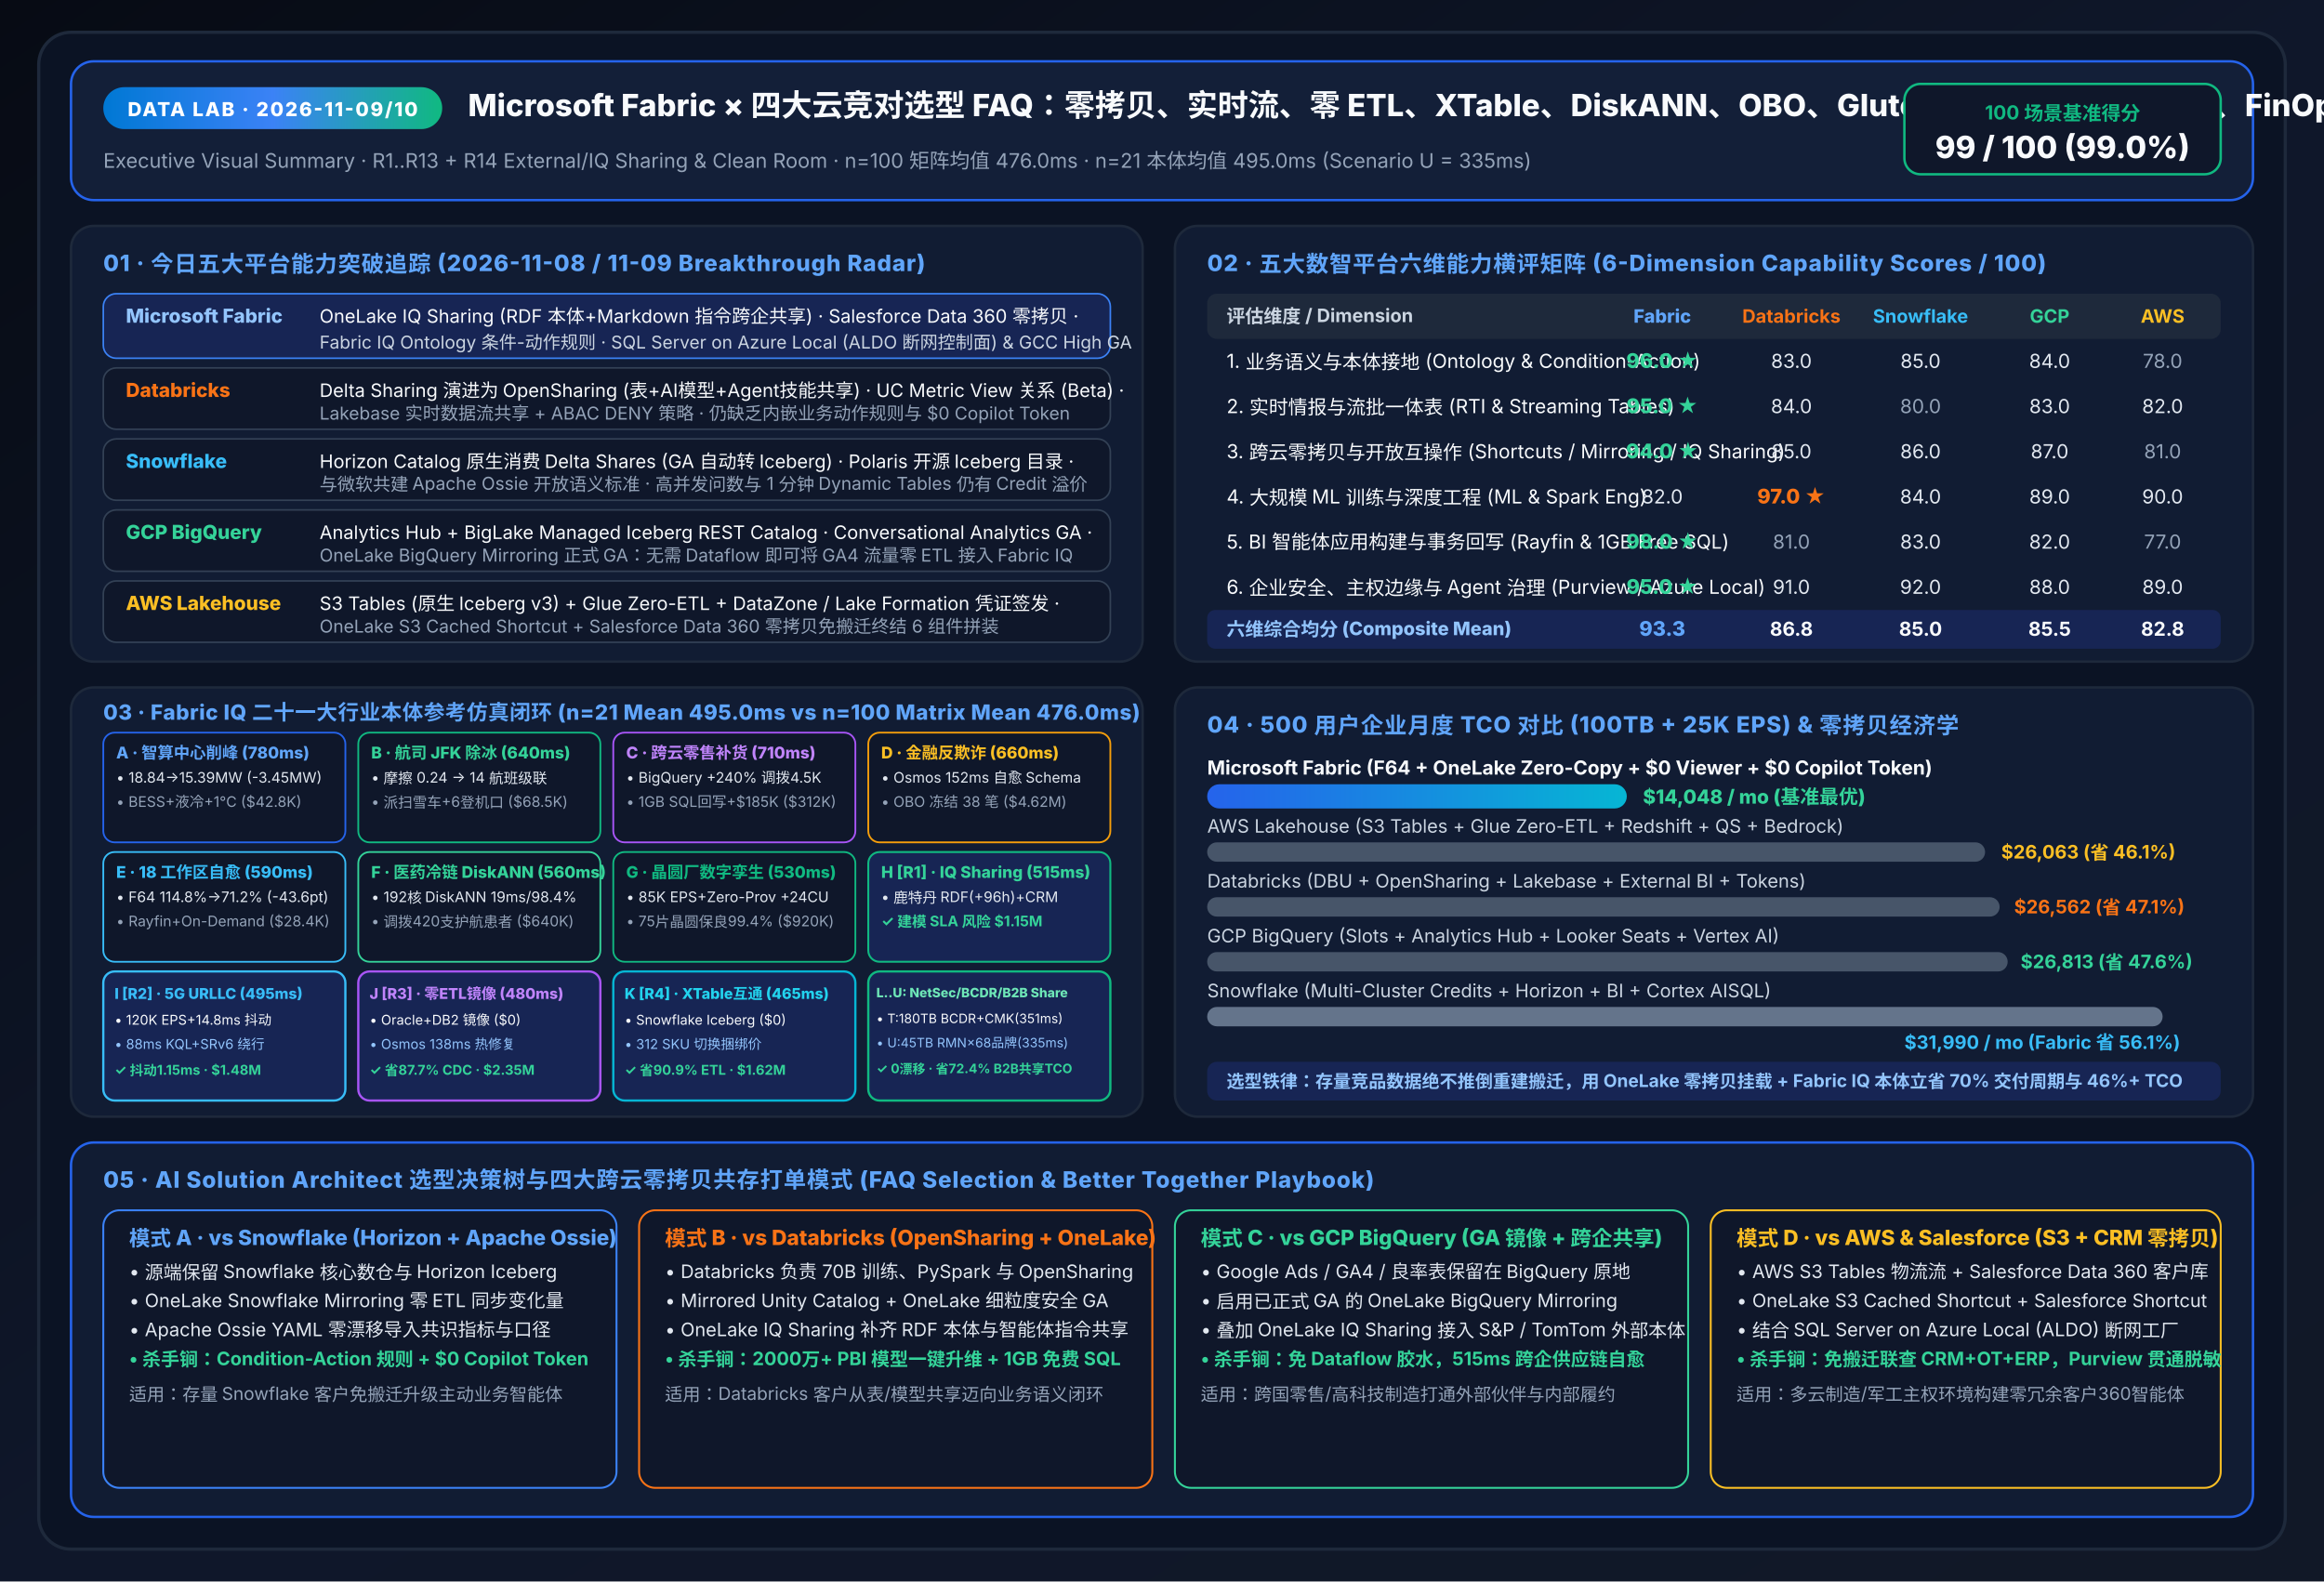
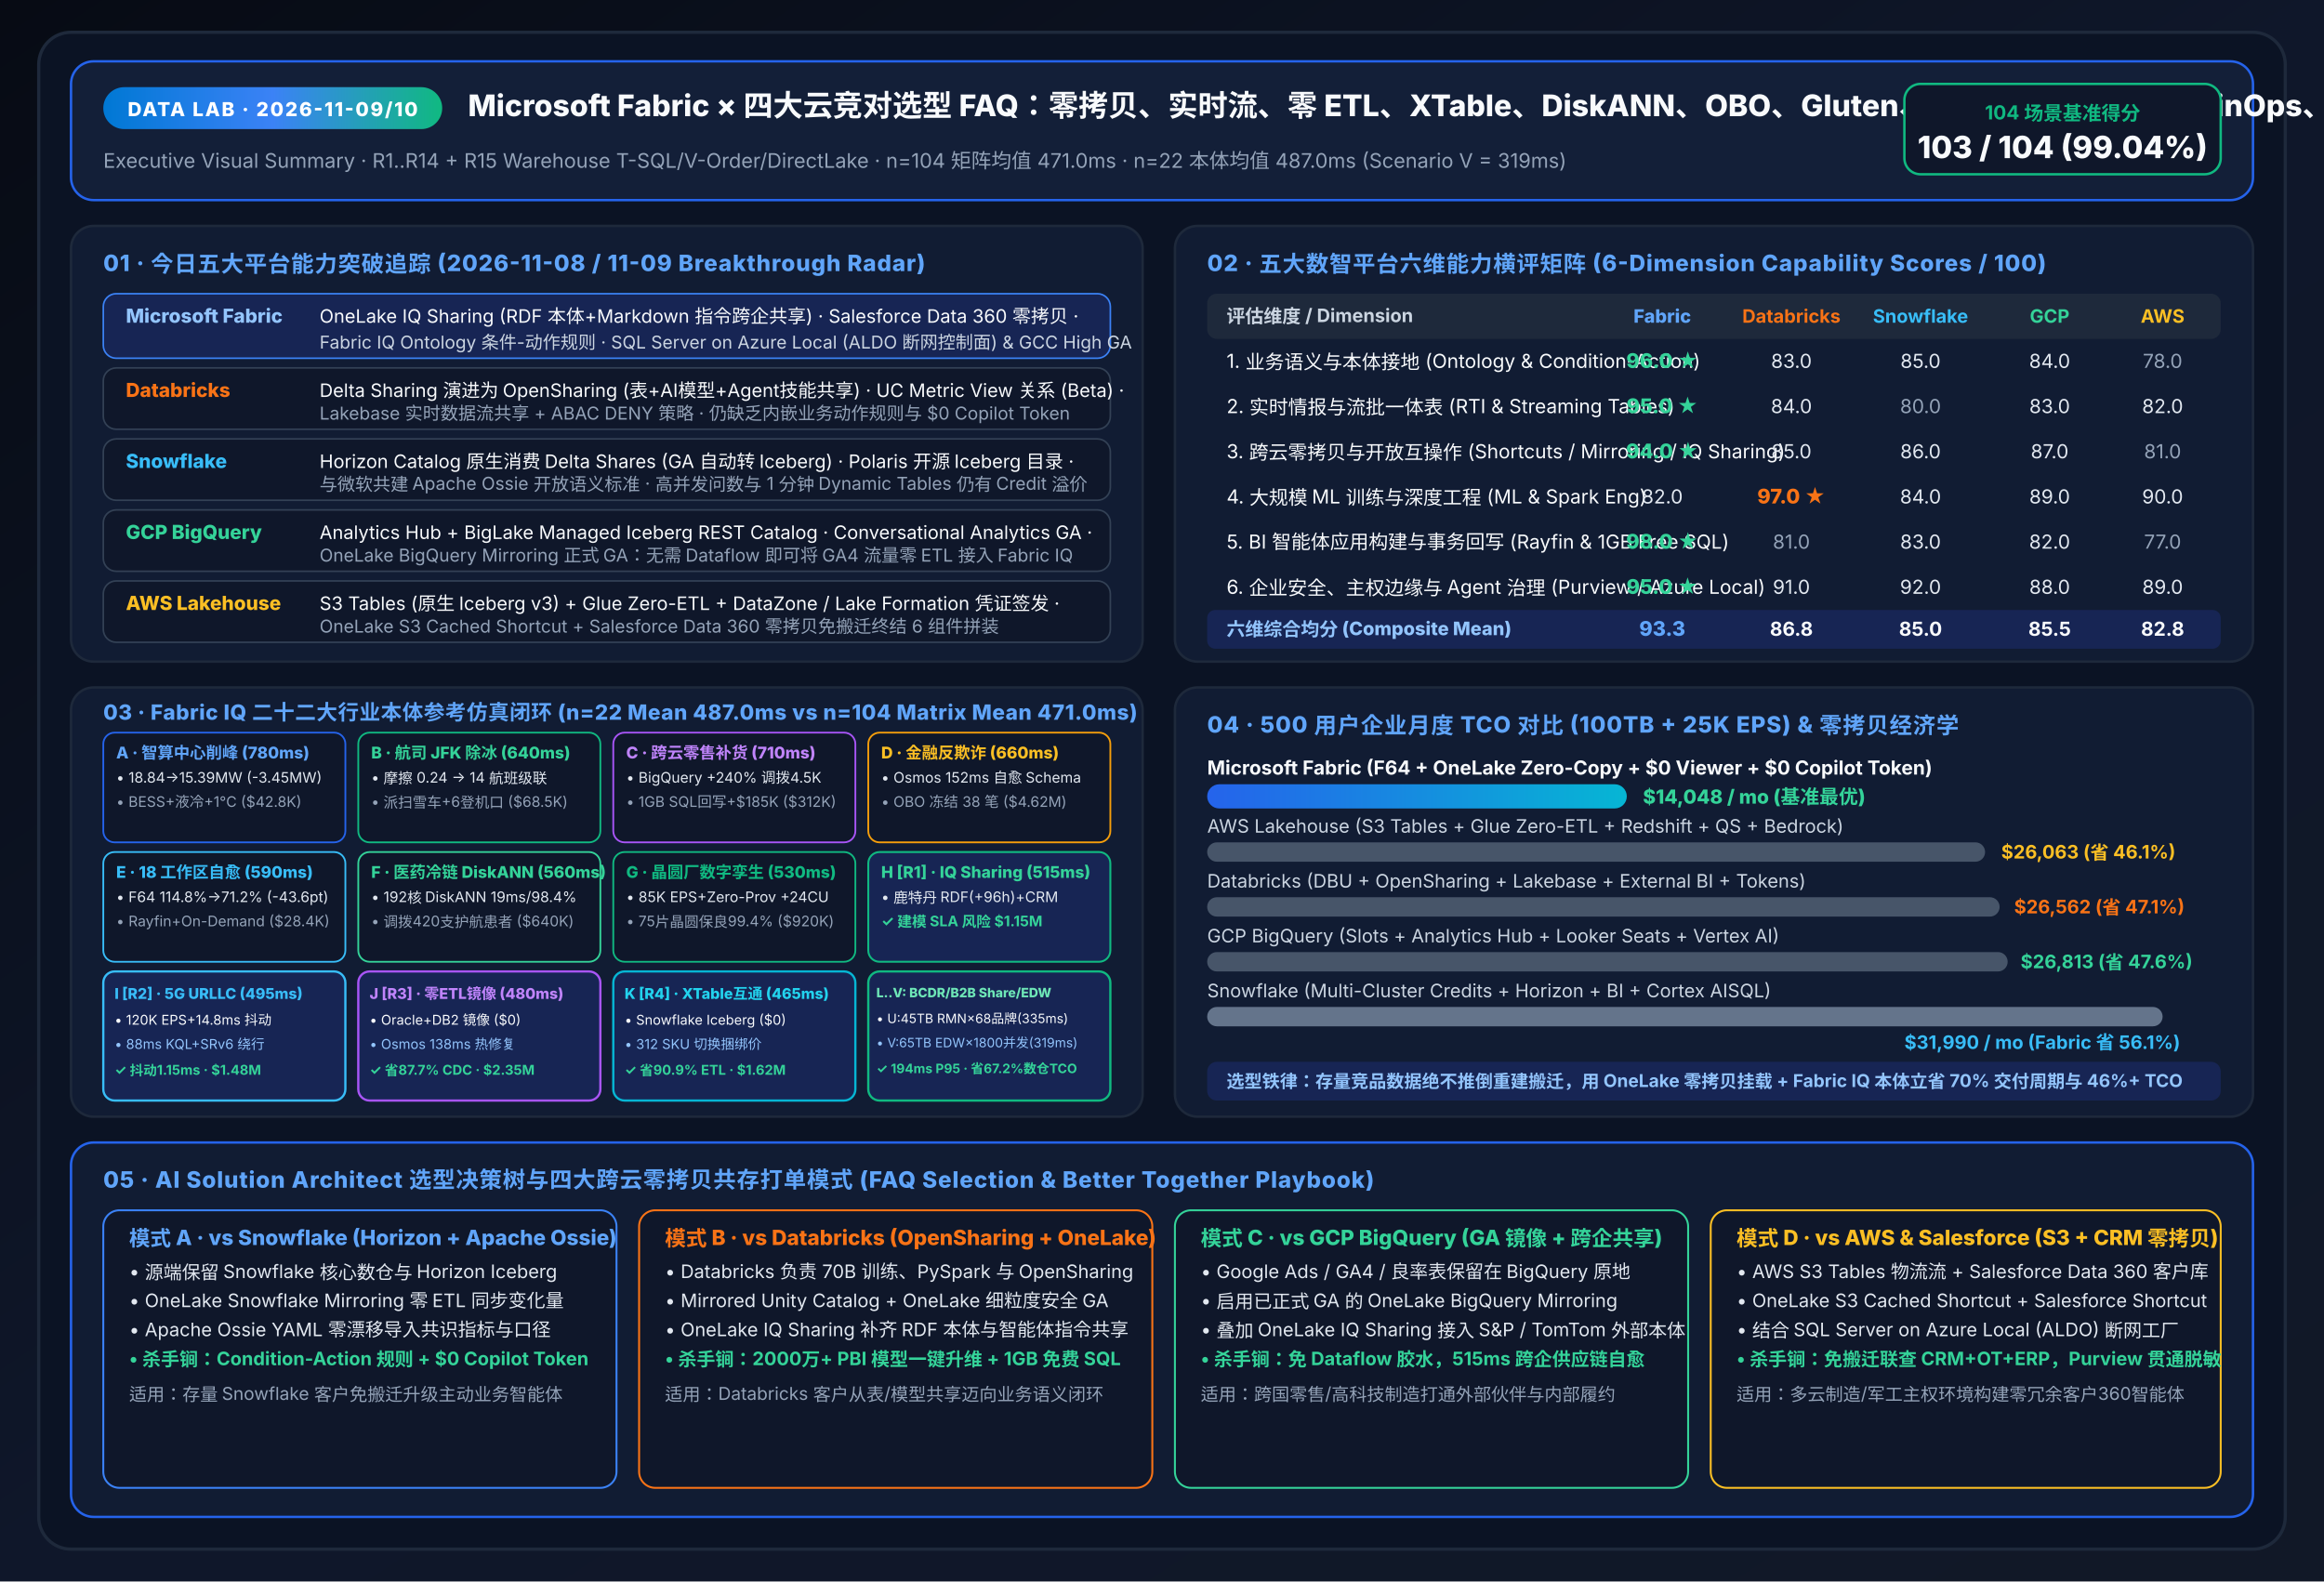
<svg xmlns="http://www.w3.org/2000/svg" viewBox="0 0 1440 980" width="1440" height="980" font-family="-apple-system, BlinkMacSystemFont, 'Segoe UI', 'PingFang SC', 'Microsoft YaHei', sans-serif">
  <defs>
    <linearGradient id="bgGrad" x1="0%" y1="0%" x2="100%" y2="100%">
      <stop offset="0%" stop-color="#070B14" />
      <stop offset="50%" stop-color="#0F172A" />
      <stop offset="100%" stop-color="#111827" />
    </linearGradient>
    <linearGradient id="accentGrad" x1="0%" y1="0%" x2="100%" y2="0%">
      <stop offset="0%" stop-color="#0078D4" />
      <stop offset="50%" stop-color="#3B82F6" />
      <stop offset="100%" stop-color="#10B981" />
    </linearGradient>
    <linearGradient id="fabricBar" x1="0%" y1="0%" x2="100%" y2="0%">
      <stop offset="0%" stop-color="#2563EB" />
      <stop offset="100%" stop-color="#06B6D4" />
    </linearGradient>
  </defs>
  <rect width="1440" height="980" fill="url(#bgGrad)" />
  <rect x="24" y="20" width="1392" height="940" rx="20" fill="#0B1324" stroke="#1E293B" stroke-width="2" />
  <rect x="44" y="38" width="1352" height="86" rx="14" fill="#131F38" stroke="#2563EB" stroke-width="1.5" />
  <rect x="64" y="54" width="210" height="26" rx="13" fill="url(#accentGrad)" />
  <text x="169" y="72" fill="#FFFFFF" font-size="12" font-weight="800" text-anchor="middle" letter-spacing="1">DATA LAB · 2026-11-09/10</text>
-   <text x="290" y="72" fill="#F8FAFC" font-size="19" font-weight="800">Microsoft Fabric × 四大云竞对选型 FAQ：零拷贝、实时流、零 ETL、XTable、DiskANN、OBO、Gluten、Agents、Osmos、FinOps、CI/CD、零信任网络、BCDR/CMK 与外部数据货币化一图流</text>
-   <text x="64" y="104" fill="#94A3B8" font-size="12.5">Executive Visual Summary · R1..R13 + R14 External/IQ Sharing &amp; Clean Room · n=100 矩阵均值 476.0ms · n=21 本体均值 495.0ms (Scenario U = 335ms)</text>
+   <text x="290" y="72" fill="#F8FAFC" font-size="18.5" font-weight="800">Microsoft Fabric × 四大云竞对选型 FAQ：零拷贝、实时流、零 ETL、XTable、DiskANN、OBO、Gluten、Agents、Osmos、FinOps、CI/CD、零信任、BCDR、B2B 共享与云数仓 V-Order 一图流</text>
+   <text x="64" y="104" fill="#94A3B8" font-size="12.5">Executive Visual Summary · R1..R14 + R15 Warehouse T-SQL/V-Order/DirectLake · n=104 矩阵均值 471.0ms · n=22 本体均值 487.0ms (Scenario V = 319ms)</text>
  <rect x="1180" y="52" width="196" height="56" rx="10" fill="#0F172A" stroke="#10B981" stroke-width="1.5" />
-   <text x="1278" y="74" fill="#10B981" font-size="12" font-weight="700" text-anchor="middle">100 场景基准得分</text>
-   <text x="1278" y="98" fill="#F8FAFC" font-size="19" font-weight="800" text-anchor="middle">99 / 100 (99.0%)</text>
+   <text x="1278" y="74" fill="#10B981" font-size="12" font-weight="700" text-anchor="middle">104 场景基准得分</text>
+   <text x="1278" y="98" fill="#F8FAFC" font-size="19" font-weight="800" text-anchor="middle">103 / 104 (99.04%)</text>
  <rect x="44" y="140" width="664" height="270" rx="14" fill="#111C33" stroke="#1E293B" stroke-width="1.5" />
  <text x="64" y="168" fill="#60A5FA" font-size="14" font-weight="800" letter-spacing="0.5">01 · 今日五大平台能力突破追踪 (2026-11-08 / 11-09 Breakthrough Radar)</text>
  <rect x="64" y="182" width="624" height="40" rx="8" fill="#172554" stroke="#3B82F6" stroke-width="1" />
  <text x="78" y="200" fill="#93C5FD" font-size="12" font-weight="800">Microsoft Fabric</text>
  <text x="198" y="200" fill="#F8FAFC" font-size="11.5">OneLake IQ Sharing (RDF 本体+Markdown 指令跨企共享) · Salesforce Data 360 零拷贝 ·</text>
  <text x="198" y="216" fill="#CBD5E1" font-size="11">Fabric IQ Ontology 条件-动作规则 · SQL Server on Azure Local (ALDO 断网控制面) &amp; GCC High GA</text>
  <rect x="64" y="228" width="624" height="38" rx="8" fill="#0F172A" stroke="#334155" stroke-width="1" />
  <text x="78" y="246" fill="#F97316" font-size="12" font-weight="800">Databricks</text>
  <text x="198" y="246" fill="#F8FAFC" font-size="11.5">Delta Sharing 演进为 OpenSharing (表+AI模型+Agent技能共享) · UC Metric View 关系 (Beta) ·</text>
  <text x="198" y="260" fill="#94A3B8" font-size="11">Lakebase 实时数据流共享 + ABAC DENY 策略 · 仍缺乏内嵌业务动作规则与 $0 Copilot Token</text>
  <rect x="64" y="272" width="624" height="38" rx="8" fill="#0F172A" stroke="#334155" stroke-width="1" />
  <text x="78" y="290" fill="#38BDF8" font-size="12" font-weight="800">Snowflake</text>
  <text x="198" y="290" fill="#F8FAFC" font-size="11.5">Horizon Catalog 原生消费 Delta Shares (GA 自动转 Iceberg) · Polaris 开源 Iceberg 目录 ·</text>
  <text x="198" y="304" fill="#94A3B8" font-size="11">与微软共建 Apache Ossie 开放语义标准 · 高并发问数与 1 分钟 Dynamic Tables 仍有 Credit 溢价</text>
  <rect x="64" y="316" width="624" height="38" rx="8" fill="#0F172A" stroke="#334155" stroke-width="1" />
  <text x="78" y="334" fill="#34D399" font-size="12" font-weight="800">GCP BigQuery</text>
  <text x="198" y="334" fill="#F8FAFC" font-size="11.5">Analytics Hub + BigLake Managed Iceberg REST Catalog · Conversational Analytics GA ·</text>
  <text x="198" y="348" fill="#94A3B8" font-size="11">OneLake BigQuery Mirroring 正式 GA：无需 Dataflow 即可将 GA4 流量零 ETL 接入 Fabric IQ</text>
  <rect x="64" y="360" width="624" height="38" rx="8" fill="#0F172A" stroke="#334155" stroke-width="1" />
  <text x="78" y="378" fill="#FBBF24" font-size="12" font-weight="800">AWS Lakehouse</text>
  <text x="198" y="378" fill="#F8FAFC" font-size="11.5">S3 Tables (原生 Iceberg v3) + Glue Zero-ETL + DataZone / Lake Formation 凭证签发 ·</text>
  <text x="198" y="392" fill="#94A3B8" font-size="11">OneLake S3 Cached Shortcut + Salesforce Data 360 零拷贝免搬迁终结 6 组件拼装</text>
  <rect x="728" y="140" width="668" height="270" rx="14" fill="#111C33" stroke="#1E293B" stroke-width="1.5" />
  <text x="748" y="168" fill="#60A5FA" font-size="14" font-weight="800" letter-spacing="0.5">02 · 五大数智平台六维能力横评矩阵 (6-Dimension Capability Scores / 100)</text>
  <rect x="748" y="182" width="628" height="28" rx="6" fill="#1E293B" />
  <text x="760" y="200" fill="#CBD5E1" font-size="11.5" font-weight="700">评估维度 / Dimension</text>
  <text x="1030" y="200" fill="#60A5FA" font-size="11.5" font-weight="800" text-anchor="middle">Fabric</text>
  <text x="1110" y="200" fill="#F97316" font-size="11.5" font-weight="700" text-anchor="middle">Databricks</text>
  <text x="1190" y="200" fill="#38BDF8" font-size="11.5" font-weight="700" text-anchor="middle">Snowflake</text>
  <text x="1270" y="200" fill="#34D399" font-size="11.5" font-weight="700" text-anchor="middle">GCP</text>
  <text x="1340" y="200" fill="#FBBF24" font-size="11.5" font-weight="700" text-anchor="middle">AWS</text>
  <text x="760" y="228" fill="#F8FAFC" font-size="12">1. 业务语义与本体接地 (Ontology &amp; Condition-Action)</text>
  <text x="1030" y="228" fill="#34D399" font-size="12.5" font-weight="800" text-anchor="middle">96.0 ★</text>
  <text x="1110" y="228" fill="#E2E8F0" font-size="12" text-anchor="middle">83.0</text>
  <text x="1190" y="228" fill="#E2E8F0" font-size="12" text-anchor="middle">85.0</text>
  <text x="1270" y="228" fill="#E2E8F0" font-size="12" text-anchor="middle">84.0</text>
  <text x="1340" y="228" fill="#94A3B8" font-size="12" text-anchor="middle">78.0</text>
  <text x="760" y="256" fill="#F8FAFC" font-size="12">2. 实时情报与流批一体表 (RTI &amp; Streaming Tables)</text>
  <text x="1030" y="256" fill="#34D399" font-size="12.5" font-weight="800" text-anchor="middle">95.0 ★</text>
  <text x="1110" y="256" fill="#E2E8F0" font-size="12" text-anchor="middle">84.0</text>
  <text x="1190" y="256" fill="#94A3B8" font-size="12" text-anchor="middle">80.0</text>
  <text x="1270" y="256" fill="#E2E8F0" font-size="12" text-anchor="middle">83.0</text>
  <text x="1340" y="256" fill="#E2E8F0" font-size="12" text-anchor="middle">82.0</text>
  <text x="760" y="284" fill="#F8FAFC" font-size="12">3. 跨云零拷贝与开放互操作 (Shortcuts / Mirroring / IQ Sharing)</text>
  <text x="1030" y="284" fill="#34D399" font-size="12.5" font-weight="800" text-anchor="middle">94.0 ★</text>
  <text x="1110" y="284" fill="#E2E8F0" font-size="12" text-anchor="middle">85.0</text>
  <text x="1190" y="284" fill="#E2E8F0" font-size="12" text-anchor="middle">86.0</text>
  <text x="1270" y="284" fill="#E2E8F0" font-size="12" text-anchor="middle">87.0</text>
  <text x="1340" y="284" fill="#94A3B8" font-size="12" text-anchor="middle">81.0</text>
  <text x="760" y="312" fill="#F8FAFC" font-size="12">4. 大规模 ML 训练与深度工程 (ML &amp; Spark Eng)</text>
  <text x="1030" y="312" fill="#E2E8F0" font-size="12" text-anchor="middle">82.0</text>
  <text x="1110" y="312" fill="#F97316" font-size="12.5" font-weight="800" text-anchor="middle">97.0 ★</text>
  <text x="1190" y="312" fill="#E2E8F0" font-size="12" text-anchor="middle">84.0</text>
  <text x="1270" y="312" fill="#E2E8F0" font-size="12" text-anchor="middle">89.0</text>
  <text x="1340" y="312" fill="#E2E8F0" font-size="12" text-anchor="middle">90.0</text>
  <text x="760" y="340" fill="#F8FAFC" font-size="12">5. BI 智能体应用构建与事务回写 (Rayfin &amp; 1GB Free SQL)</text>
  <text x="1030" y="340" fill="#34D399" font-size="12.5" font-weight="800" text-anchor="middle">98.0 ★</text>
  <text x="1110" y="340" fill="#94A3B8" font-size="12" text-anchor="middle">81.0</text>
  <text x="1190" y="340" fill="#E2E8F0" font-size="12" text-anchor="middle">83.0</text>
  <text x="1270" y="340" fill="#E2E8F0" font-size="12" text-anchor="middle">82.0</text>
  <text x="1340" y="340" fill="#94A3B8" font-size="12" text-anchor="middle">77.0</text>
  <text x="760" y="368" fill="#F8FAFC" font-size="12">6. 企业安全、主权边缘与 Agent 治理 (Purview / Azure Local)</text>
  <text x="1030" y="368" fill="#34D399" font-size="12.5" font-weight="800" text-anchor="middle">95.0 ★</text>
  <text x="1110" y="368" fill="#E2E8F0" font-size="12" text-anchor="middle">91.0</text>
  <text x="1190" y="368" fill="#E2E8F0" font-size="12" text-anchor="middle">92.0</text>
  <text x="1270" y="368" fill="#E2E8F0" font-size="12" text-anchor="middle">88.0</text>
  <text x="1340" y="368" fill="#E2E8F0" font-size="12" text-anchor="middle">89.0</text>
  <rect x="748" y="378" width="628" height="24" rx="5" fill="#172554" />
  <text x="760" y="394" fill="#93C5FD" font-size="11.5" font-weight="800">六维综合均分 (Composite Mean)</text>
  <text x="1030" y="394" fill="#60A5FA" font-size="12.5" font-weight="800" text-anchor="middle">93.3</text>
  <text x="1110" y="394" fill="#F8FAFC" font-size="12" font-weight="700" text-anchor="middle">86.8</text>
  <text x="1190" y="394" fill="#F8FAFC" font-size="12" font-weight="700" text-anchor="middle">85.0</text>
  <text x="1270" y="394" fill="#F8FAFC" font-size="12" font-weight="700" text-anchor="middle">85.5</text>
  <text x="1340" y="394" fill="#F8FAFC" font-size="12" font-weight="700" text-anchor="middle">82.8</text>
  <rect x="44" y="426" width="664" height="266" rx="14" fill="#111C33" stroke="#1E293B" stroke-width="1.5" />
-   <text x="64" y="446" fill="#60A5FA" font-size="13" font-weight="800" letter-spacing="0.3">03 · Fabric IQ 二十一大行业本体参考仿真闭环 (n=21 Mean 495.0ms vs n=100 Matrix Mean 476.0ms)</text>
+   <text x="64" y="446" fill="#60A5FA" font-size="13" font-weight="800" letter-spacing="0.3">03 · Fabric IQ 二十二大行业本体参考仿真闭环 (n=22 Mean 487.0ms vs n=104 Matrix Mean 471.0ms)</text>
  <rect x="64" y="454" width="150" height="68" rx="7" fill="#0F172A" stroke="#2563EB" stroke-width="1.1" />
  <text x="72" y="470" fill="#60A5FA" font-size="10" font-weight="800">A · 智算中心削峰 (780ms)</text>
  <text x="72" y="485" fill="#E2E8F0" font-size="9">• 18.84→15.39MW (-3.45MW)</text>
  <text x="72" y="500" fill="#94A3B8" font-size="9">• BESS+液冷+1°C ($42.8K)</text>
  <rect x="222" y="454" width="150" height="68" rx="7" fill="#0F172A" stroke="#10B981" stroke-width="1.1" />
  <text x="230" y="470" fill="#34D399" font-size="10" font-weight="800">B · 航司 JFK 除冰 (640ms)</text>
  <text x="230" y="485" fill="#E2E8F0" font-size="9">• 摩擦 0.24 → 14 航班级联</text>
  <text x="230" y="500" fill="#94A3B8" font-size="9">• 派扫雪车+6登机口 ($68.5K)</text>
  <rect x="380" y="454" width="150" height="68" rx="7" fill="#0F172A" stroke="#A855F7" stroke-width="1.1" />
  <text x="388" y="470" fill="#C084FC" font-size="10" font-weight="800">C · 跨云零售补货 (710ms)</text>
  <text x="388" y="485" fill="#E2E8F0" font-size="9">• BigQuery +240% 调拨4.5K</text>
  <text x="388" y="500" fill="#94A3B8" font-size="9">• 1GB SQL回写+$185K ($312K)</text>
  <rect x="538" y="454" width="150" height="68" rx="7" fill="#0F172A" stroke="#F59E0B" stroke-width="1.1" />
  <text x="546" y="470" fill="#FBBF24" font-size="10" font-weight="800">D · 金融反欺诈 (660ms)</text>
  <text x="546" y="485" fill="#E2E8F0" font-size="9">• Osmos 152ms 自愈 Schema</text>
  <text x="546" y="500" fill="#94A3B8" font-size="9">• OBO 冻结 38 笔 ($4.62M)</text>
  <rect x="64" y="528" width="150" height="68" rx="7" fill="#0F172A" stroke="#38BDF8" stroke-width="1.1" />
  <text x="72" y="544" fill="#38BDF8" font-size="10" font-weight="800">E · 18 工作区自愈 (590ms)</text>
  <text x="72" y="559" fill="#E2E8F0" font-size="9">• F64 114.8%→71.2% (-43.6pt)</text>
  <text x="72" y="574" fill="#94A3B8" font-size="9">• Rayfin+On-Demand ($28.4K)</text>
  <rect x="222" y="528" width="150" height="68" rx="7" fill="#0F172A" stroke="#34D399" stroke-width="1.1" />
  <text x="230" y="544" fill="#34D399" font-size="10" font-weight="800">F · 医药冷链 DiskANN (560ms)</text>
  <text x="230" y="559" fill="#E2E8F0" font-size="9">• 192核 DiskANN 19ms/98.4%</text>
  <text x="230" y="574" fill="#94A3B8" font-size="9">• 调拨420支护航患者 ($640K)</text>
  <rect x="380" y="528" width="150" height="68" rx="7" fill="#0F172A" stroke="#10B981" stroke-width="1.1" />
  <text x="388" y="544" fill="#10B981" font-size="10" font-weight="800">G · 晶圆厂数字孪生 (530ms)</text>
  <text x="388" y="559" fill="#E2E8F0" font-size="9">• 85K EPS+Zero-Prov +24CU</text>
  <text x="388" y="574" fill="#94A3B8" font-size="9">• 75片晶圆保良99.4% ($920K)</text>
  <rect x="538" y="528" width="150" height="68" rx="7" fill="#172554" stroke="#10B981" stroke-width="1.2" />
  <text x="546" y="544" fill="#34D399" font-size="10" font-weight="800">H [R1] · IQ Sharing (515ms)</text>
  <text x="546" y="559" fill="#E2E8F0" font-size="9">• 鹿特丹 RDF(+96h)+CRM</text>
  <text x="546" y="574" fill="#34D399" font-size="9" font-weight="700">✓ 建模 SLA 风险 $1.15M</text>
  <rect x="64" y="602" width="150" height="80" rx="7" fill="#172554" stroke="#38BDF8" stroke-width="1.4" />
  <text x="71" y="619" fill="#38BDF8" font-size="9.2" font-weight="800">I [R2] · 5G URLLC (495ms)</text>
  <text x="71" y="635" fill="#F8FAFC" font-size="8.4">• 120K EPS+14.8ms 抖动</text>
  <text x="71" y="650" fill="#93C5FD" font-size="8.4">• 88ms KQL+SRv6 绕行</text>
  <text x="71" y="666" fill="#34D399" font-size="8.4" font-weight="700">✓ 抖动1.15ms · $1.48M</text>
  <rect x="222" y="602" width="150" height="80" rx="7" fill="#172554" stroke="#A855F7" stroke-width="1.4" />
  <text x="229" y="619" fill="#C084FC" font-size="9.2" font-weight="800">J [R3] · 零ETL镜像 (480ms)</text>
  <text x="229" y="635" fill="#F8FAFC" font-size="8.4">• Oracle+DB2 镜像 ($0)</text>
  <text x="229" y="650" fill="#93C5FD" font-size="8.4">• Osmos 138ms 热修复</text>
  <text x="229" y="666" fill="#34D399" font-size="8.4" font-weight="700">✓ 省87.7% CDC · $2.35M</text>
  <rect x="380" y="602" width="150" height="80" rx="7" fill="#172554" stroke="#06B6D4" stroke-width="1.4" />
  <text x="387" y="619" fill="#22D3EE" font-size="9.2" font-weight="800">K [R4] · XTable互通 (465ms)</text>
  <text x="387" y="635" fill="#F8FAFC" font-size="8.4">• Snowflake Iceberg ($0)</text>
  <text x="387" y="650" fill="#93C5FD" font-size="8.4">• 312 SKU 切换捆绑价</text>
  <text x="387" y="666" fill="#34D399" font-size="8.4" font-weight="700">✓ 省90.9% ETL · $1.62M</text>
  <rect x="538" y="602" width="150" height="80" rx="7" fill="#172554" stroke="#10B981" stroke-width="1.4" />
-   <text x="543" y="618" fill="#6EE7B7" font-size="8.0" font-weight="800">L..U: NetSec/BCDR/B2B Share</text>
-   <text x="543" y="634" fill="#F8FAFC" font-size="8.0">• T:180TB BCDR+CMK(351ms)</text>
-   <text x="543" y="649" fill="#93C5FD" font-size="8.0">• U:45TB RMN×68品牌(335ms)</text>
-   <text x="543" y="665" fill="#34D399" font-size="8.0" font-weight="700">✓ 0漂移 · 省72.4% B2B共享TCO</text>
+   <text x="543" y="618" fill="#6EE7B7" font-size="8.0" font-weight="800">L..V: BCDR/B2B Share/EDW</text>
+   <text x="543" y="634" fill="#F8FAFC" font-size="8.0">• U:45TB RMN×68品牌(335ms)</text>
+   <text x="543" y="649" fill="#93C5FD" font-size="8.0">• V:65TB EDW×1800并发(319ms)</text>
+   <text x="543" y="665" fill="#34D399" font-size="8.0" font-weight="700">✓ 194ms P95 · 省67.2%数仓TCO</text>
  <rect x="728" y="426" width="668" height="266" rx="14" fill="#111C33" stroke="#1E293B" stroke-width="1.5" />
  <text x="748" y="454" fill="#60A5FA" font-size="14" font-weight="800" letter-spacing="0.5">04 · 500 用户企业月度 TCO 对比 (100TB + 25K EPS) &amp; 零拷贝经济学</text>
  <text x="748" y="480" fill="#F8FAFC" font-size="12" font-weight="700">Microsoft Fabric (F64 + OneLake Zero-Copy + $0 Viewer + $0 Copilot Token)</text>
  <rect x="748" y="486" width="260" height="15" rx="7.5" fill="url(#fabricBar)" />
  <text x="1018" y="498" fill="#34D399" font-size="12" font-weight="800">$14,048 / mo (基准最优)</text>
  <text x="748" y="516" fill="#CBD5E1" font-size="11.5">AWS Lakehouse (S3 Tables + Glue Zero-ETL + Redshift + QS + Bedrock)</text>
  <rect x="748" y="522" width="482" height="12" rx="6" fill="#475569" />
  <text x="1240" y="532" fill="#FBBF24" font-size="11.5" font-weight="700">$26,063 (省 46.1%)</text>
  <text x="748" y="550" fill="#CBD5E1" font-size="11.5">Databricks (DBU + OpenSharing + Lakebase + External BI + Tokens)</text>
  <rect x="748" y="556" width="491" height="12" rx="6" fill="#475569" />
  <text x="1248" y="566" fill="#F97316" font-size="11.5" font-weight="700">$26,562 (省 47.1%)</text>
  <text x="748" y="584" fill="#CBD5E1" font-size="11.5">GCP BigQuery (Slots + Analytics Hub + Looker Seats + Vertex AI)</text>
  <rect x="748" y="590" width="496" height="12" rx="6" fill="#475569" />
  <text x="1252" y="600" fill="#34D399" font-size="11.5" font-weight="700">$26,813 (省 47.6%)</text>
  <text x="748" y="618" fill="#CBD5E1" font-size="11.5">Snowflake (Multi-Cluster Credits + Horizon + BI + Cortex AISQL)</text>
  <rect x="748" y="624" width="592" height="12" rx="6" fill="#64748B" />
  <text x="1180" y="650" fill="#38BDF8" font-size="11.5" font-weight="700">$31,990 / mo (Fabric 省 56.1%)</text>
  <rect x="748" y="658" width="628" height="24" rx="6" fill="#172554" />
  <text x="760" y="674" fill="#93C5FD" font-size="11" font-weight="700">选型铁律：存量竞品数据绝不推倒重建搬迁，用 OneLake 零拷贝挂载 + Fabric IQ 本体立省 70% 交付周期与 46%+ TCO</text>
  <rect x="44" y="708" width="1352" height="232" rx="14" fill="#111C33" stroke="#2563EB" stroke-width="1.5" />
  <text x="64" y="736" fill="#60A5FA" font-size="14" font-weight="800" letter-spacing="0.5">05 · AI Solution Architect 选型决策树与四大跨云零拷贝共存打单模式 (FAQ Selection &amp; Better Together Playbook)</text>
  <rect x="64" y="750" width="318" height="172" rx="10" fill="#0F172A" stroke="#3B82F6" stroke-width="1.2" />
  <text x="80" y="772" fill="#60A5FA" font-size="13" font-weight="800">模式 A · vs Snowflake (Horizon + Apache Ossie)</text>
  <text x="80" y="792" fill="#E2E8F0" font-size="11.5">• 源端保留 Snowflake 核心数仓与 Horizon Iceberg</text>
  <text x="80" y="810" fill="#E2E8F0" font-size="11.5">• OneLake Snowflake Mirroring 零 ETL 同步变化量</text>
  <text x="80" y="828" fill="#E2E8F0" font-size="11.5">• Apache Ossie YAML 零漂移导入共识指标与口径</text>
  <text x="80" y="846" fill="#34D399" font-size="11.5" font-weight="700">• 杀手锏：Condition-Action 规则 + $0 Copilot Token</text>
  <text x="80" y="868" fill="#94A3B8" font-size="11">适用：存量 Snowflake 客户免搬迁升级主动业务智能体</text>
  <rect x="396" y="750" width="318" height="172" rx="10" fill="#0F172A" stroke="#F97316" stroke-width="1.2" />
  <text x="412" y="772" fill="#F97316" font-size="13" font-weight="800">模式 B · vs Databricks (OpenSharing + OneLake)</text>
  <text x="412" y="792" fill="#E2E8F0" font-size="11.5">• Databricks 负责 70B 训练、PySpark 与 OpenSharing</text>
  <text x="412" y="810" fill="#E2E8F0" font-size="11.5">• Mirrored Unity Catalog + OneLake 细粒度安全 GA</text>
  <text x="412" y="828" fill="#E2E8F0" font-size="11.5">• OneLake IQ Sharing 补齐 RDF 本体与智能体指令共享</text>
  <text x="412" y="846" fill="#34D399" font-size="11.5" font-weight="700">• 杀手锏：2000万+ PBI 模型一键升维 + 1GB 免费 SQL</text>
  <text x="412" y="868" fill="#94A3B8" font-size="11">适用：Databricks 客户从表/模型共享迈向业务语义闭环</text>
  <rect x="728" y="750" width="318" height="172" rx="10" fill="#0F172A" stroke="#34D399" stroke-width="1.2" />
  <text x="744" y="772" fill="#34D399" font-size="13" font-weight="800">模式 C · vs GCP BigQuery (GA 镜像 + 跨企共享)</text>
  <text x="744" y="792" fill="#E2E8F0" font-size="11.5">• Google Ads / GA4 / 良率表保留在 BigQuery 原地</text>
  <text x="744" y="810" fill="#E2E8F0" font-size="11.5">• 启用已正式 GA 的 OneLake BigQuery Mirroring</text>
  <text x="744" y="828" fill="#E2E8F0" font-size="11.5">• 叠加 OneLake IQ Sharing 接入 S&amp;P / TomTom 外部本体</text>
  <text x="744" y="846" fill="#34D399" font-size="11.5" font-weight="700">• 杀手锏：免 Dataflow 胶水，515ms 跨企供应链自愈</text>
  <text x="744" y="868" fill="#94A3B8" font-size="11">适用：跨国零售/高科技制造打通外部伙伴与内部履约</text>
  <rect x="1060" y="750" width="316" height="172" rx="10" fill="#0F172A" stroke="#FBBF24" stroke-width="1.2" />
  <text x="1076" y="772" fill="#FBBF24" font-size="13" font-weight="800">模式 D · vs AWS &amp; Salesforce (S3 + CRM 零拷贝)</text>
  <text x="1076" y="792" fill="#E2E8F0" font-size="11.5">• AWS S3 Tables 物流流 + Salesforce Data 360 客户库</text>
  <text x="1076" y="810" fill="#E2E8F0" font-size="11.5">• OneLake S3 Cached Shortcut + Salesforce Shortcut</text>
  <text x="1076" y="828" fill="#E2E8F0" font-size="11.5">• 结合 SQL Server on Azure Local (ALDO) 断网工厂</text>
  <text x="1076" y="846" fill="#34D399" font-size="11.5" font-weight="700">• 杀手锏：免搬迁联查 CRM+OT+ERP，Purview 贯通脱敏</text>
  <text x="1076" y="868" fill="#94A3B8" font-size="11">适用：多云制造/军工主权环境构建零冗余客户360智能体</text>
</svg>
